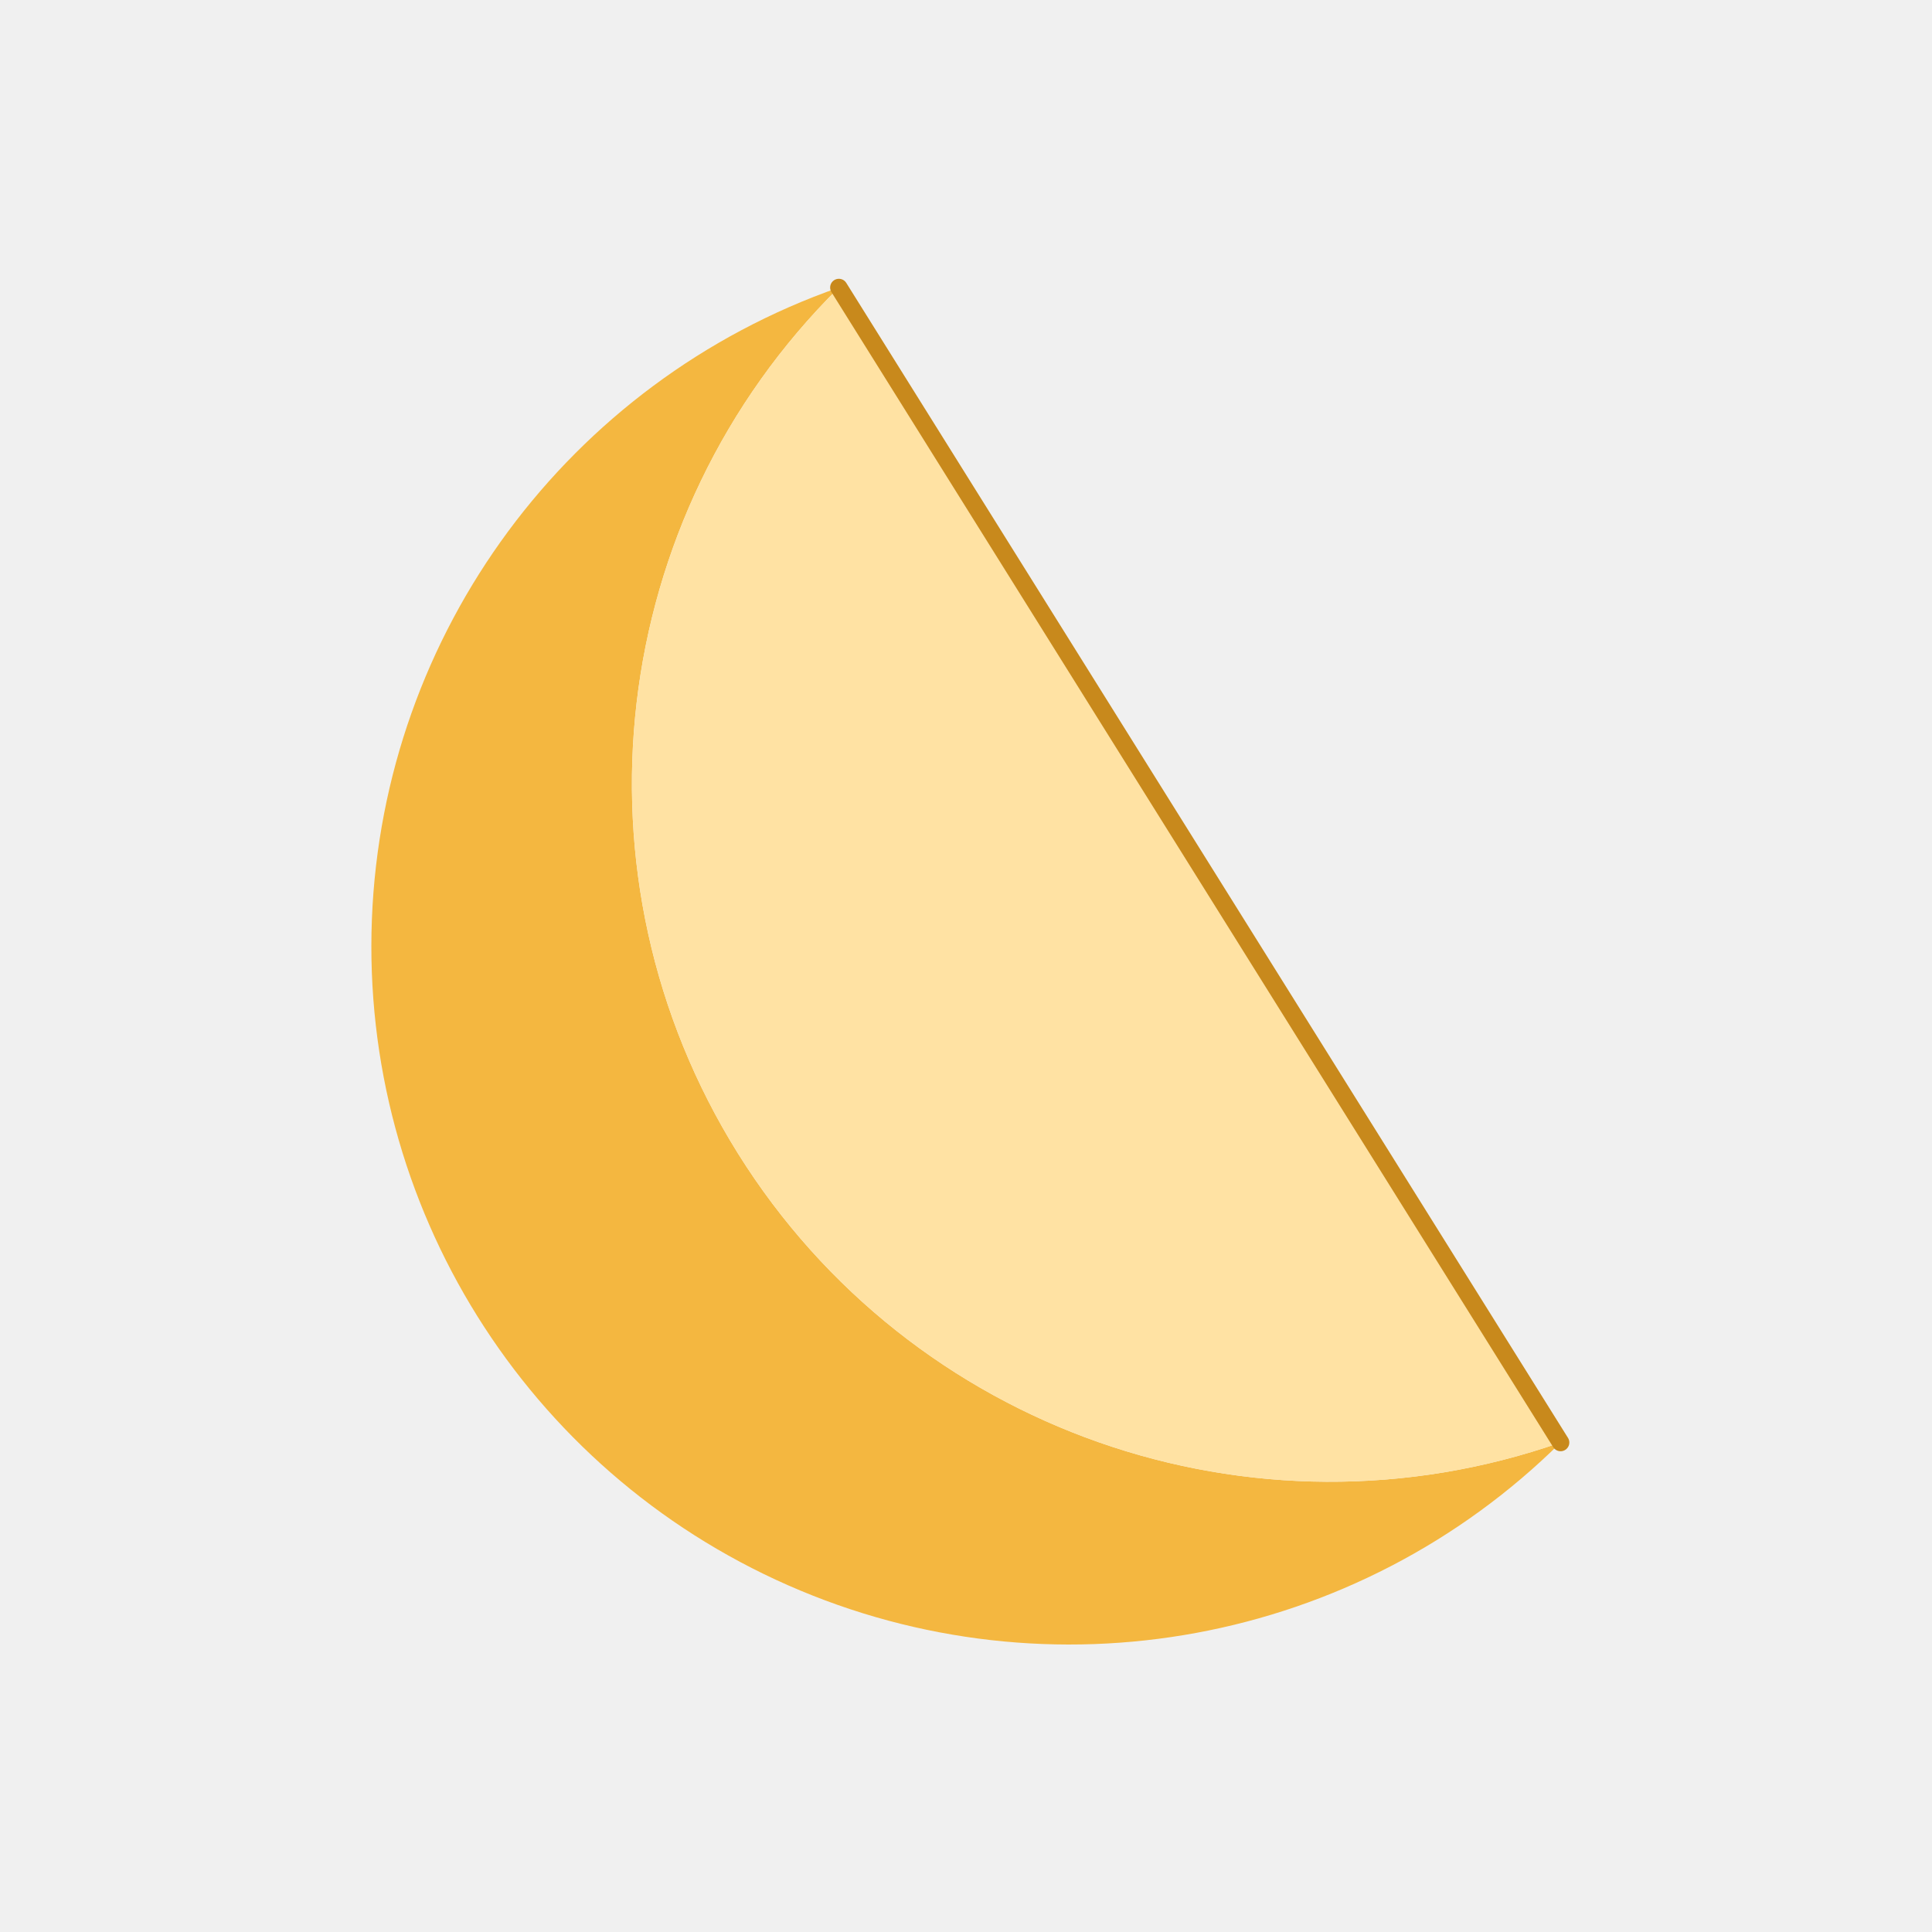
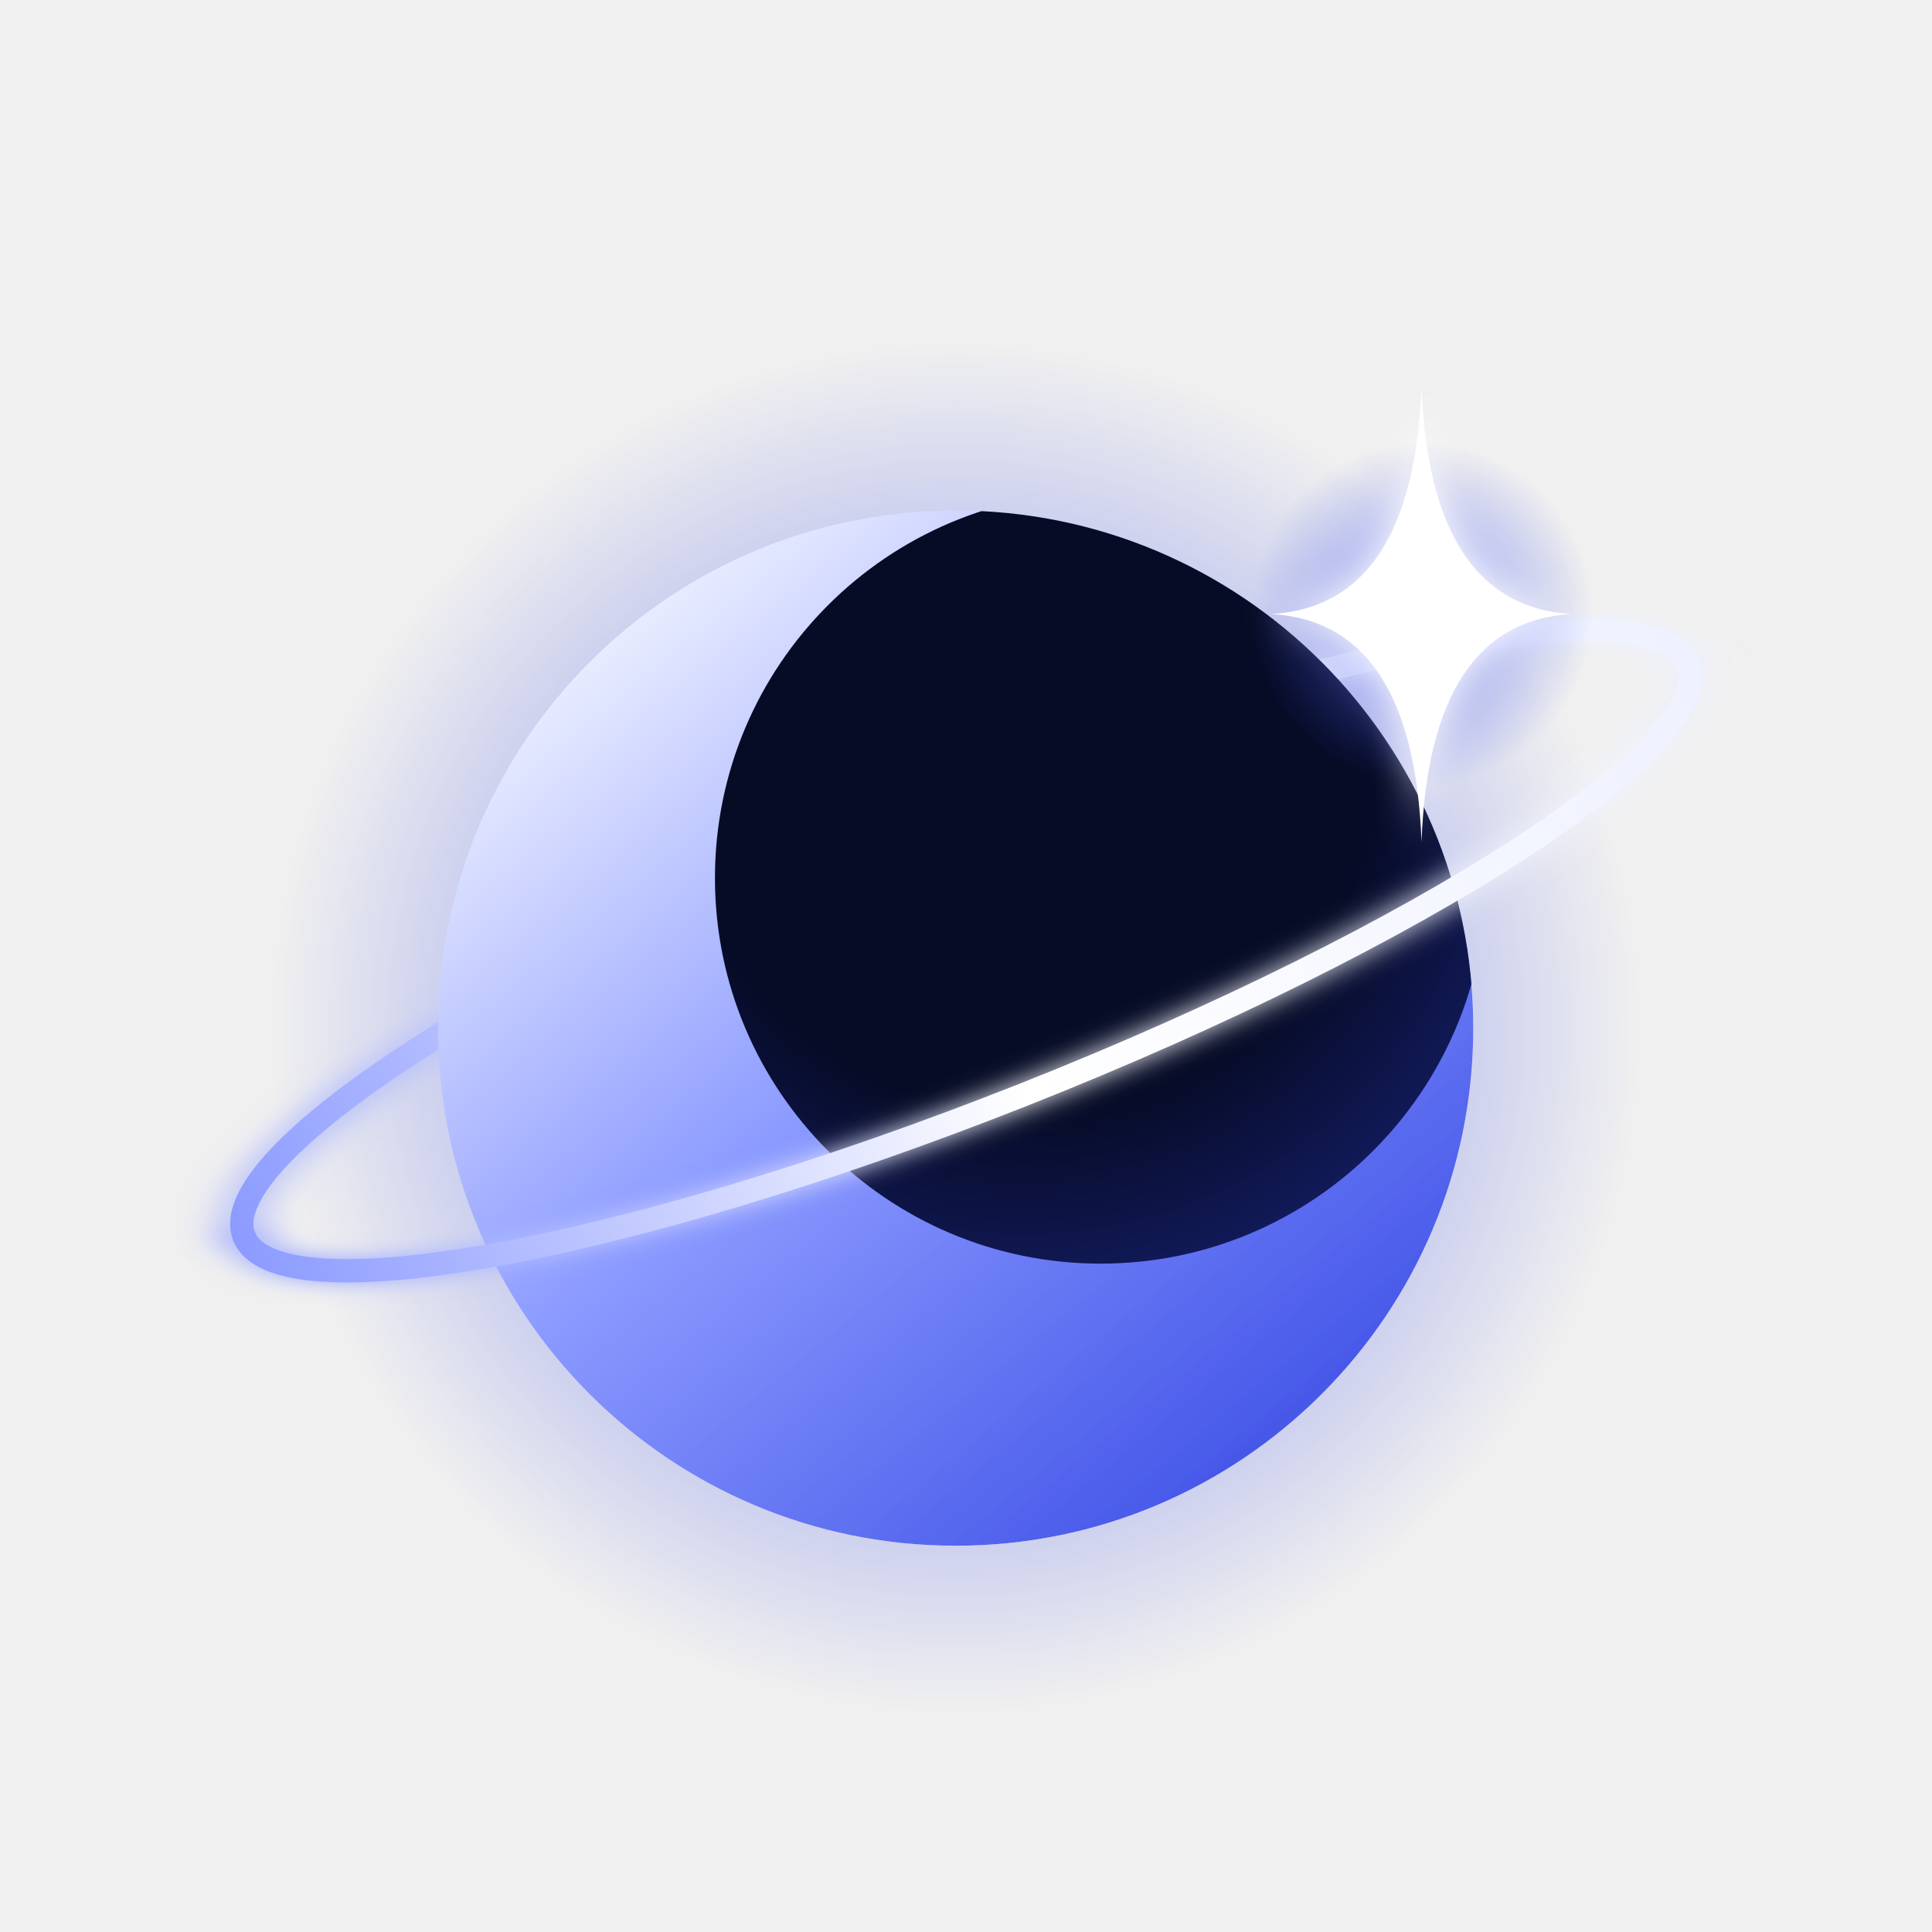
<svg xmlns="http://www.w3.org/2000/svg" viewBox="0 0 1024 1024">
-   <g transform="translate(566.85 501.61) rotate(-32)">
-     <path d="M 81.4 -360.93 A 370 370 0 1 0 81.4 360.93 A 370 370 0 0 1 81.4 -360.93 Z" fill="#F4B740" />
-     <path d="M 81.4 -360.93 A 370 370 0 0 0 81.4 360.93 Z" fill="#FFE2A3" />
-     <path d="M 81.4 -360.93 L 81.4 360.93" stroke="#C8891C" stroke-width="9.25" stroke-linecap="round" />
+   <defs>
+     <linearGradient id="mf-moon" x1="0.15" y1="0.1" x2="0.85" y2="0.95">
+       <stop offset="0" stop-color="#EEF1FF" />
+       <stop offset="0.45" stop-color="#8C9BFF" />
+       <stop offset="1" stop-color="#3D4FE6" />
+     </linearGradient>
+     <radialGradient id="mf-shade" cx="0.4" cy="0.35" r="0.75">
+       <stop offset="0.6" stop-color="#060B26" />
+       <stop offset="1" stop-color="#141E66" />
+     </radialGradient>
+     <radialGradient id="mf-spark">
+       <stop offset="0" stop-color="#8C9BFF" stop-opacity="0.7" />
+       <stop offset="1" stop-color="#3D4FE6" stop-opacity="0" />
+     </radialGradient>
+     <radialGradient id="mf-halo">
+       <stop offset="0.55" stop-color="#3D4FE6" stop-opacity="0.35" />
+       <stop offset="1" stop-color="#3D4FE6" stop-opacity="0" />
+     </radialGradient>
+     <linearGradient id="mf-ring" x1="0" y1="0" x2="1" y2="0">
+       <stop offset="0" stop-color="#8C9BFF" />
+       <stop offset="0.5" stop-color="#FFFFFF" />
+       <stop offset="1" stop-color="#EEF1FF" />
+     </linearGradient>
+     <filter id="mf-glow" x="-50%" y="-50%" width="200%" height="200%">
+       <feGaussianBlur stdDeviation="9.6" result="b" />
+       <feMerge>
+         <feMergeNode in="b" />
+         <feMergeNode in="SourceGraphic" />
+       </feMerge>
+     </filter>
+     <clipPath id="mf-disc">
+       <circle cx="506.51" cy="544.92" r="274.35" />
+     </clipPath>
+   </defs>
+   <circle cx="506.51" cy="544.92" r="362.14" fill="url(#mf-halo)" />
+   <path d="M 100.47 503.77 A 411.53 82.31 0 0 1 923.53 503.77" transform="rotate(-21.6 512 503.77)" fill="none" stroke="url(#mf-ring)" stroke-width="12.35" stroke-linecap="round" filter="url(#mf-glow)" />
+   <g clip-path="url(#mf-disc)">
+     <circle cx="506.51" cy="544.92" r="274.35" fill="url(#mf-moon)" filter="url(#mf-glow)" />
+     <circle cx="583.33" cy="465.36" r="204.39" fill="url(#mf-shade)" />
  </g>
+   <path d="M 100.47 503.77 A 411.53 82.31 0 0 0 923.53 503.77" transform="rotate(-21.6 512 503.77)" fill="none" stroke="url(#mf-ring)" stroke-width="12.35" stroke-linecap="round" filter="url(#mf-glow)" />
+   <circle cx="753.43" cy="325.44" r="90.54" fill="url(#mf-spark)" />
+   <path d="M 753.43 204.73 Q 757.81 321.06 832.99 325.44 Q 757.81 329.82 753.43 446.16 Q 749.05 329.82 673.87 325.44 Q 749.05 321.06 753.43 204.73 Z" fill="#FFFFFF" filter="url(#mf-glow)" />
</svg>
